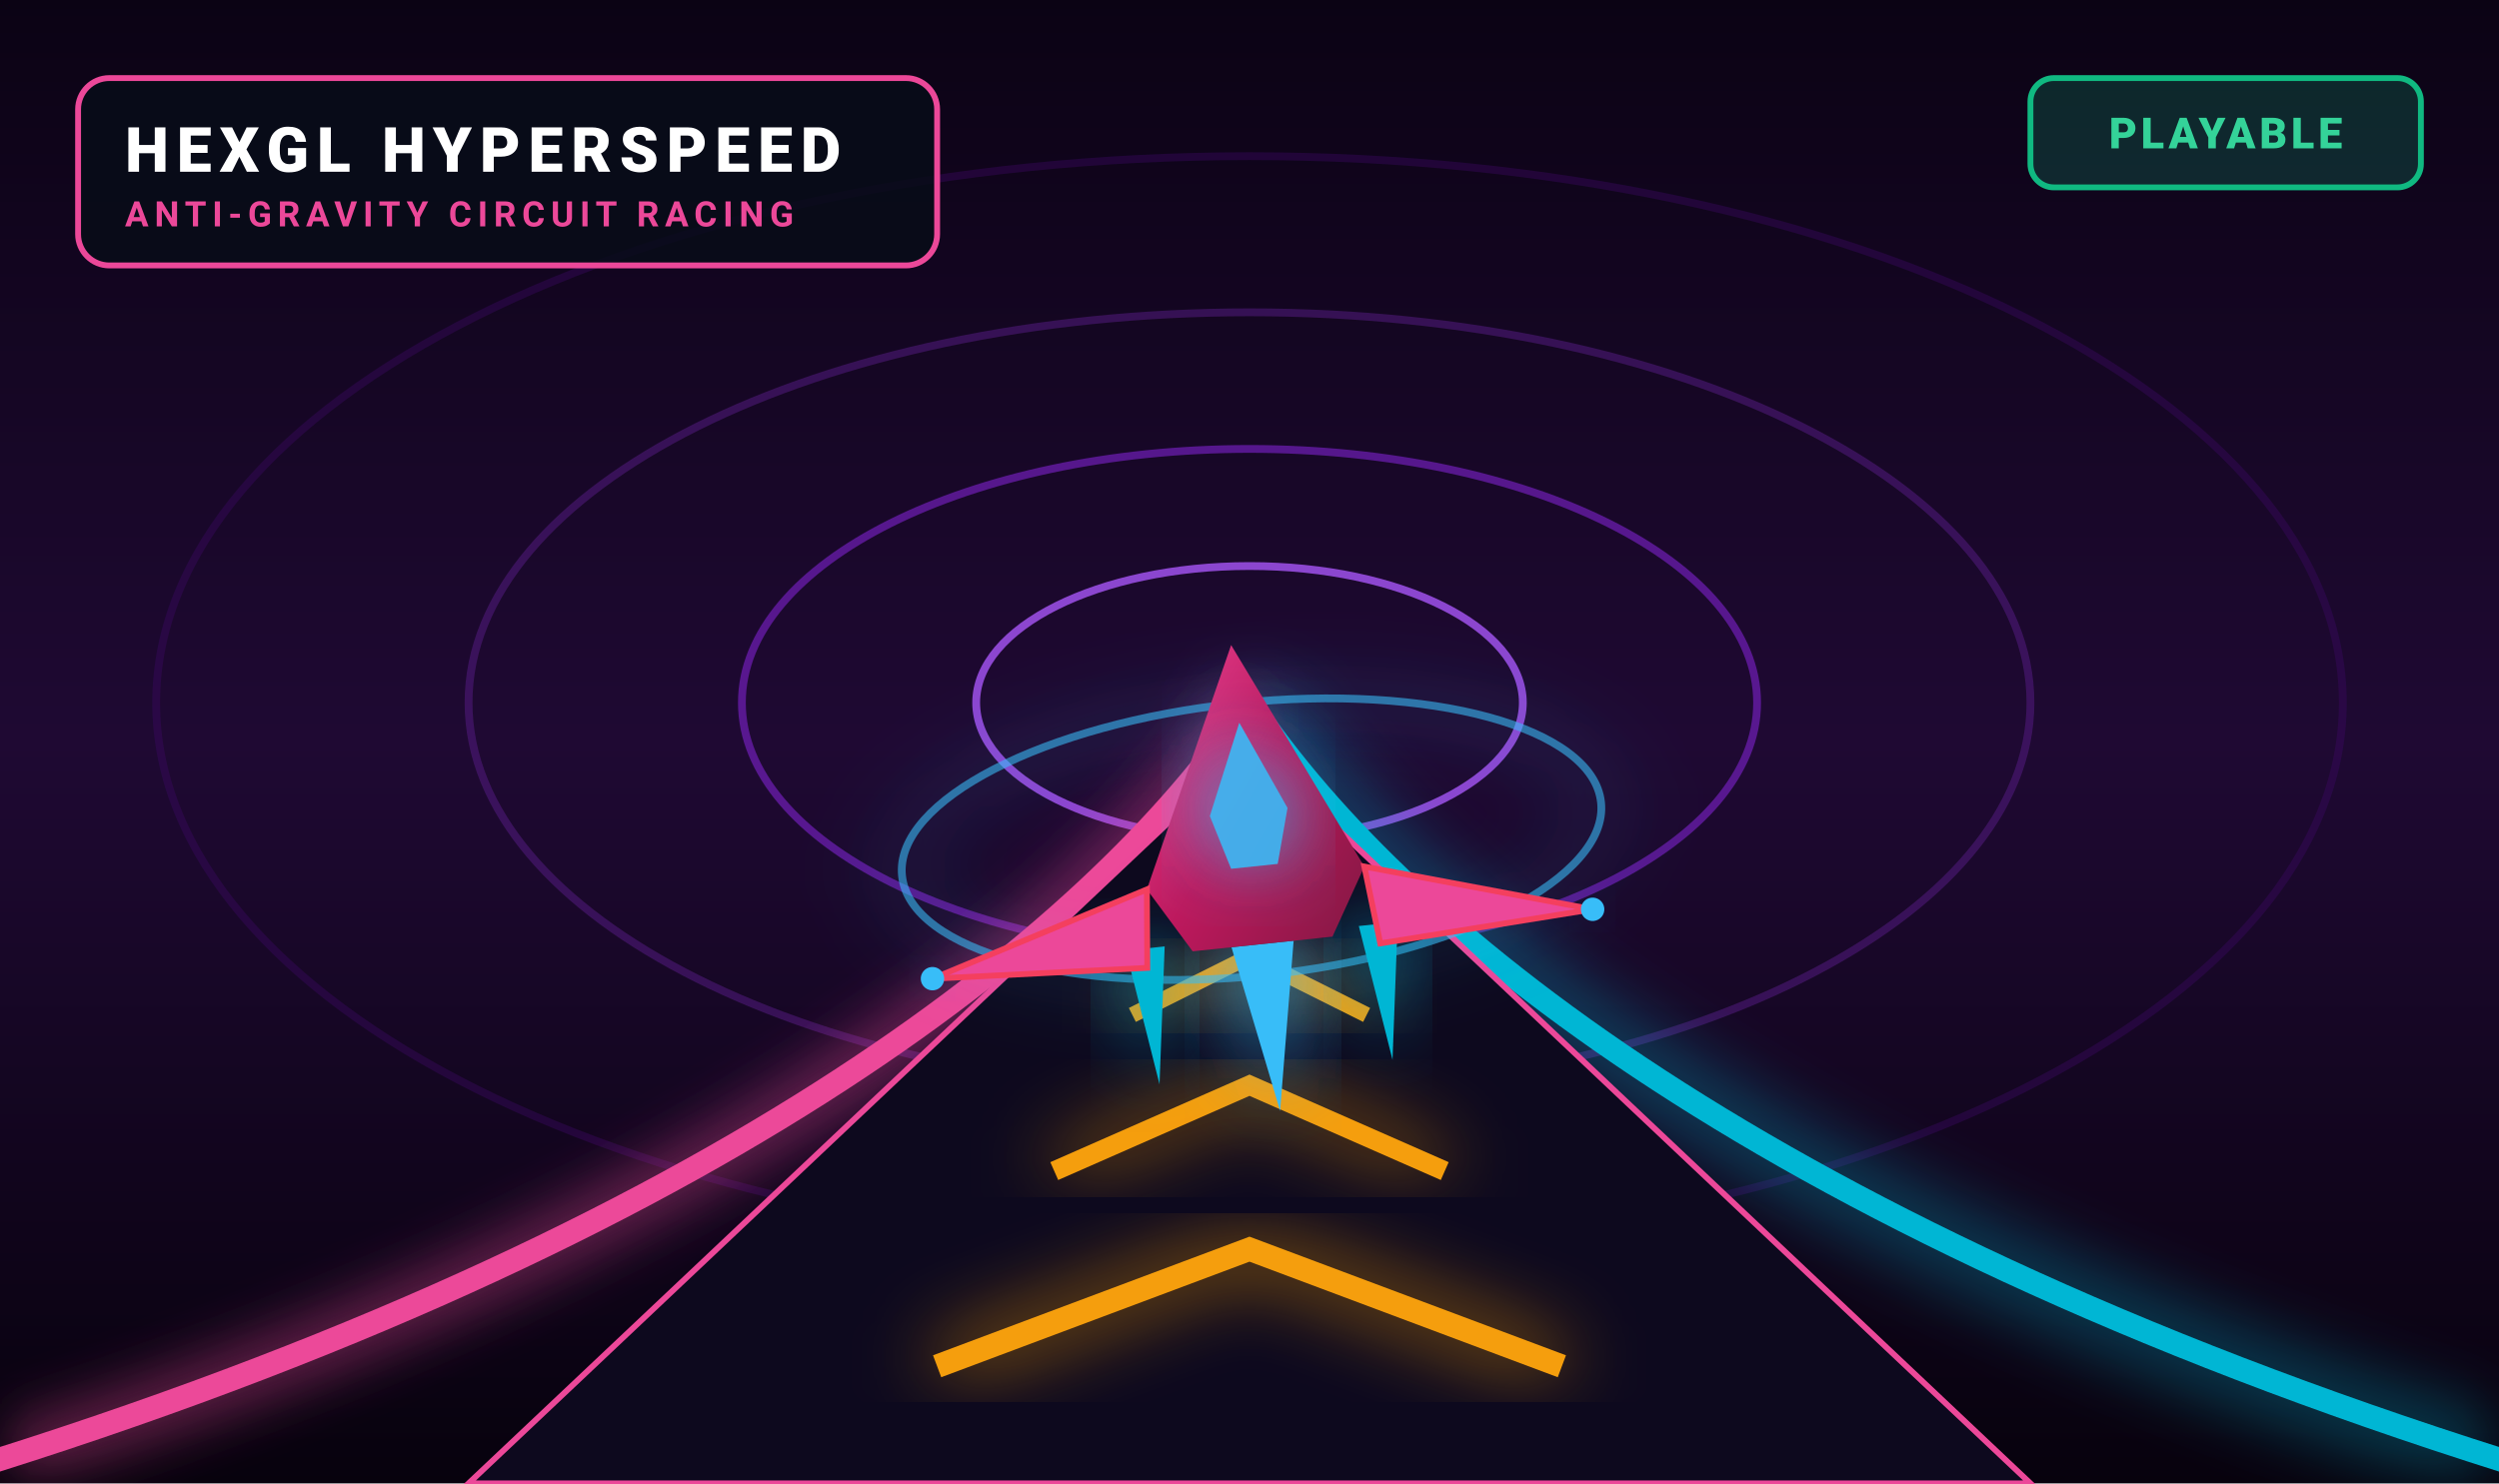
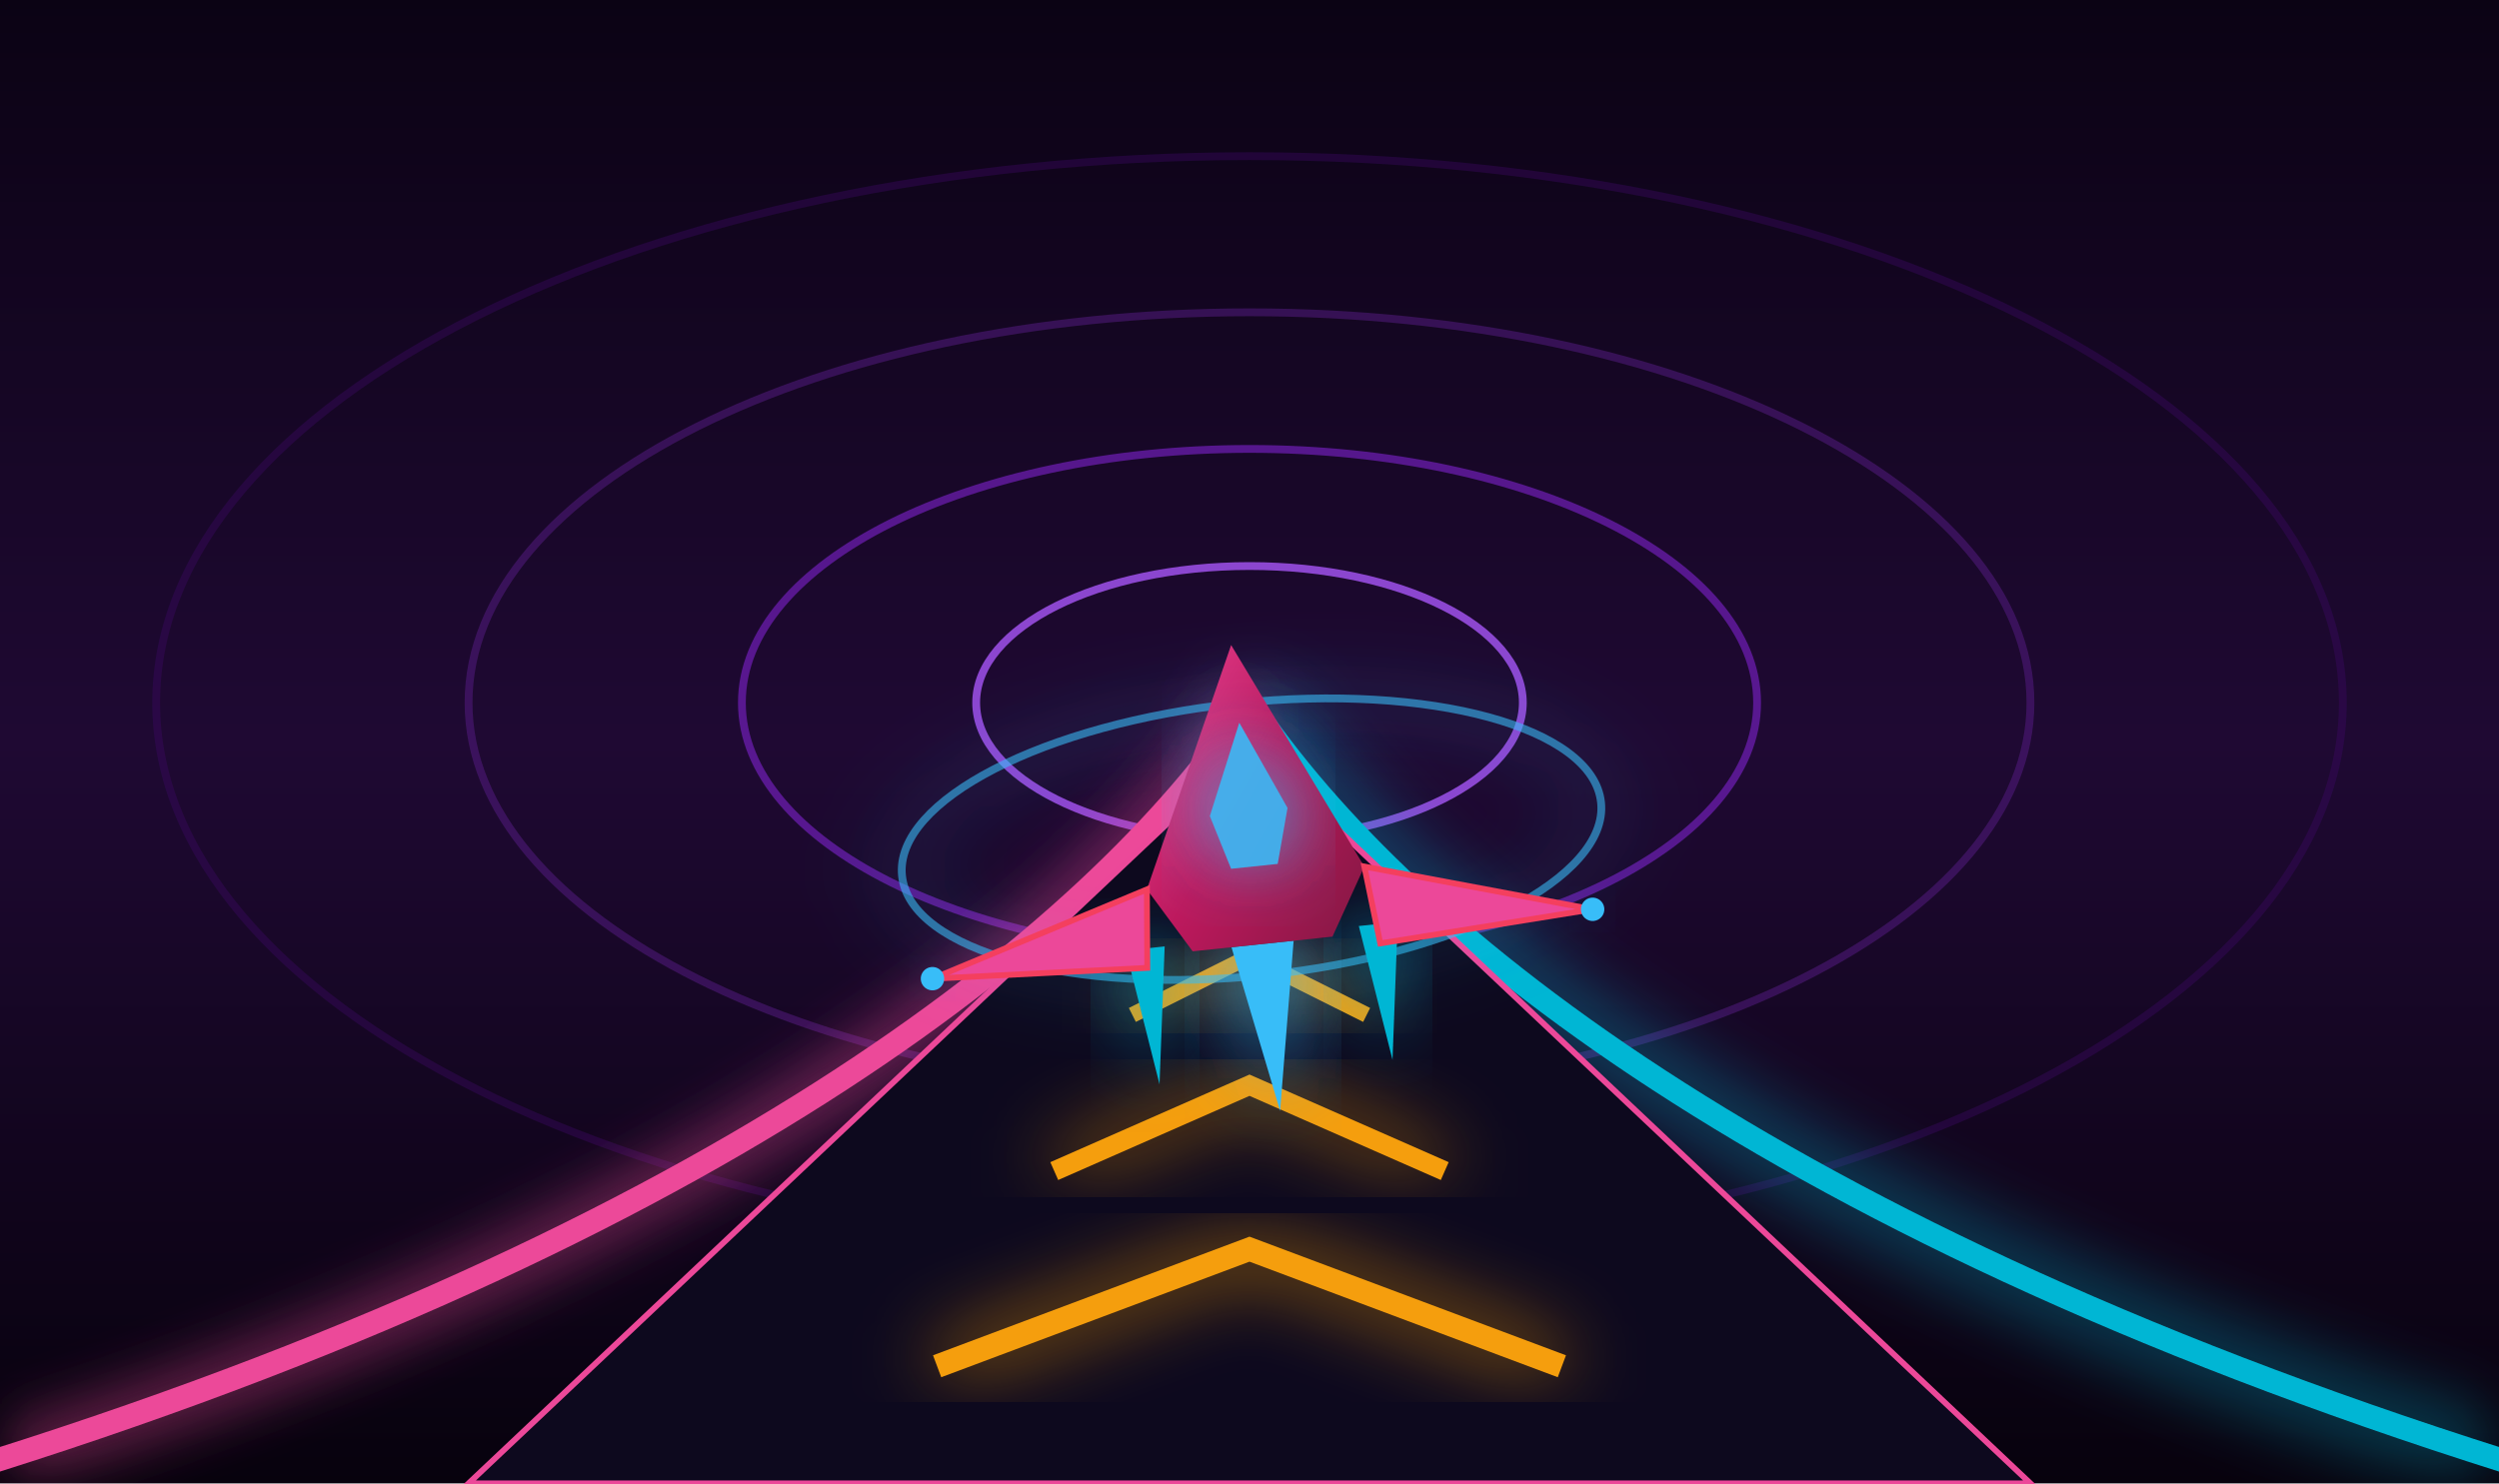
<svg xmlns="http://www.w3.org/2000/svg" viewBox="0 0 640 380" width="100%" height="100%">
  <defs>
    <linearGradient id="hx-bg" x1="0%" y1="0%" x2="0%" y2="100%">
      <stop offset="0%" stop-color="#0b0314" />
      <stop offset="50%" stop-color="#1f0933" />
      <stop offset="100%" stop-color="#07020d" />
    </linearGradient>
    <linearGradient id="ship-body" x1="0%" y1="0%" x2="100%" y2="100%">
      <stop offset="0%" stop-color="#ec4899" />
      <stop offset="50%" stop-color="#be185d" />
      <stop offset="100%" stop-color="#831843" />
    </linearGradient>
    <filter id="pink-glow" x="-30%" y="-30%" width="160%" height="160%">
      <feGaussianBlur stdDeviation="8" result="blur" />
      <feMerge>
        <feMergeNode in="blur" />
        <feMergeNode in="SourceGraphic" />
      </feMerge>
    </filter>
    <filter id="boost-glow" x="-30%" y="-30%" width="160%" height="160%">
      <feGaussianBlur stdDeviation="10" result="blur" />
      <feMerge>
        <feMergeNode in="blur" />
        <feMergeNode in="SourceGraphic" />
      </feMerge>
    </filter>
  </defs>
  <rect width="640" height="380" fill="url(#hx-bg)" />
  <ellipse cx="320" cy="180" rx="280" ry="140" fill="none" stroke="#3b0764" stroke-width="2" opacity="0.4" />
  <ellipse cx="320" cy="180" rx="200" ry="100" fill="none" stroke="#581c87" stroke-width="2" opacity="0.5" />
  <ellipse cx="320" cy="180" rx="130" ry="65" fill="none" stroke="#7e22ce" stroke-width="2" opacity="0.6" />
  <ellipse cx="320" cy="180" rx="70" ry="35" fill="none" stroke="#a855f7" stroke-width="2" opacity="0.8" />
  <path d="M-20,380 C180,320 280,240 320,180" fill="none" stroke="#ec4899" stroke-width="6" filter="url(#pink-glow)" />
  <path d="M660,380 C460,320 360,240 320,180" fill="none" stroke="#06b6d4" stroke-width="6" filter="url(#boost-glow)" />
  <polygon points="120,380 520,380 340,210 300,210" fill="#0d091e" stroke="#ec4899" stroke-width="1.5" />
  <path d="M290,260 L320,245 L350,260" fill="none" stroke="#f59e0b" stroke-width="4" filter="url(#boost-glow)" />
  <path d="M270,300 L320,278 L370,300" fill="none" stroke="#f59e0b" stroke-width="5" filter="url(#boost-glow)" />
  <path d="M240,350 L320,320 L400,350" fill="none" stroke="#f59e0b" stroke-width="6" filter="url(#boost-glow)" />
  <g transform="translate(320, 210) rotate(-6)">
    <ellipse cx="0" cy="5" rx="90" ry="35" fill="none" stroke="#38bdf8" stroke-width="2" opacity="0.6" filter="url(#boost-glow)" />
    <polygon points="-35,30 -25,30 -30,65" fill="#06b6d4" filter="url(#boost-glow)" />
    <polygon points="25,30 35,30 30,65" fill="#06b6d4" filter="url(#boost-glow)" />
    <polygon points="-8,32 8,32 0,75" fill="#38bdf8" filter="url(#boost-glow)" />
    <polygon points="0,-45 28,15 18,32 -18,32 -28,15" fill="url(#ship-body)" />
    <polygon points="0,-25 10,-2 6,12 -6,12 -10,-2" fill="#38bdf8" opacity="0.9" filter="url(#boost-glow)" />
    <polygon points="-28,15 -85,32 -30,35" fill="#ec4899" stroke="#f43f5e" stroke-width="1.5" />
    <polygon points="28,15 85,32 30,35" fill="#ec4899" stroke="#f43f5e" stroke-width="1.5" />
    <circle cx="-85" cy="32" r="3" fill="#38bdf8" filter="url(#boost-glow)" />
    <circle cx="85" cy="32" r="3" fill="#38bdf8" filter="url(#boost-glow)" />
  </g>
-   <rect x="20" y="20" width="220" height="48" rx="8" fill="#080c18" fill-opacity="0.85" stroke="#ec4899" stroke-width="1.5" />
-   <text x="32" y="44" font-family="-apple-system, BlinkMacSystemFont, 'Segoe UI', Roboto, sans-serif" font-size="16" font-weight="900" fill="#ffffff" letter-spacing="2">HEXGL HYPERSPEED</text>
-   <text x="32" y="58" font-family="-apple-system, BlinkMacSystemFont, 'Segoe UI', Roboto, sans-serif" font-size="9" font-weight="700" fill="#ec4899" letter-spacing="1.5">ANTI-GRAVITY CIRCUIT RACING</text>
-   <rect x="520" y="20" width="100" height="28" rx="6" fill="#10b981" fill-opacity="0.2" stroke="#10b981" stroke-width="1.5" />
-   <text x="570" y="38" text-anchor="middle" font-family="-apple-system, BlinkMacSystemFont, 'Segoe UI', Roboto, sans-serif" font-size="11" font-weight="800" fill="#34d399" letter-spacing="1">PLAYABLE</text>
</svg>
